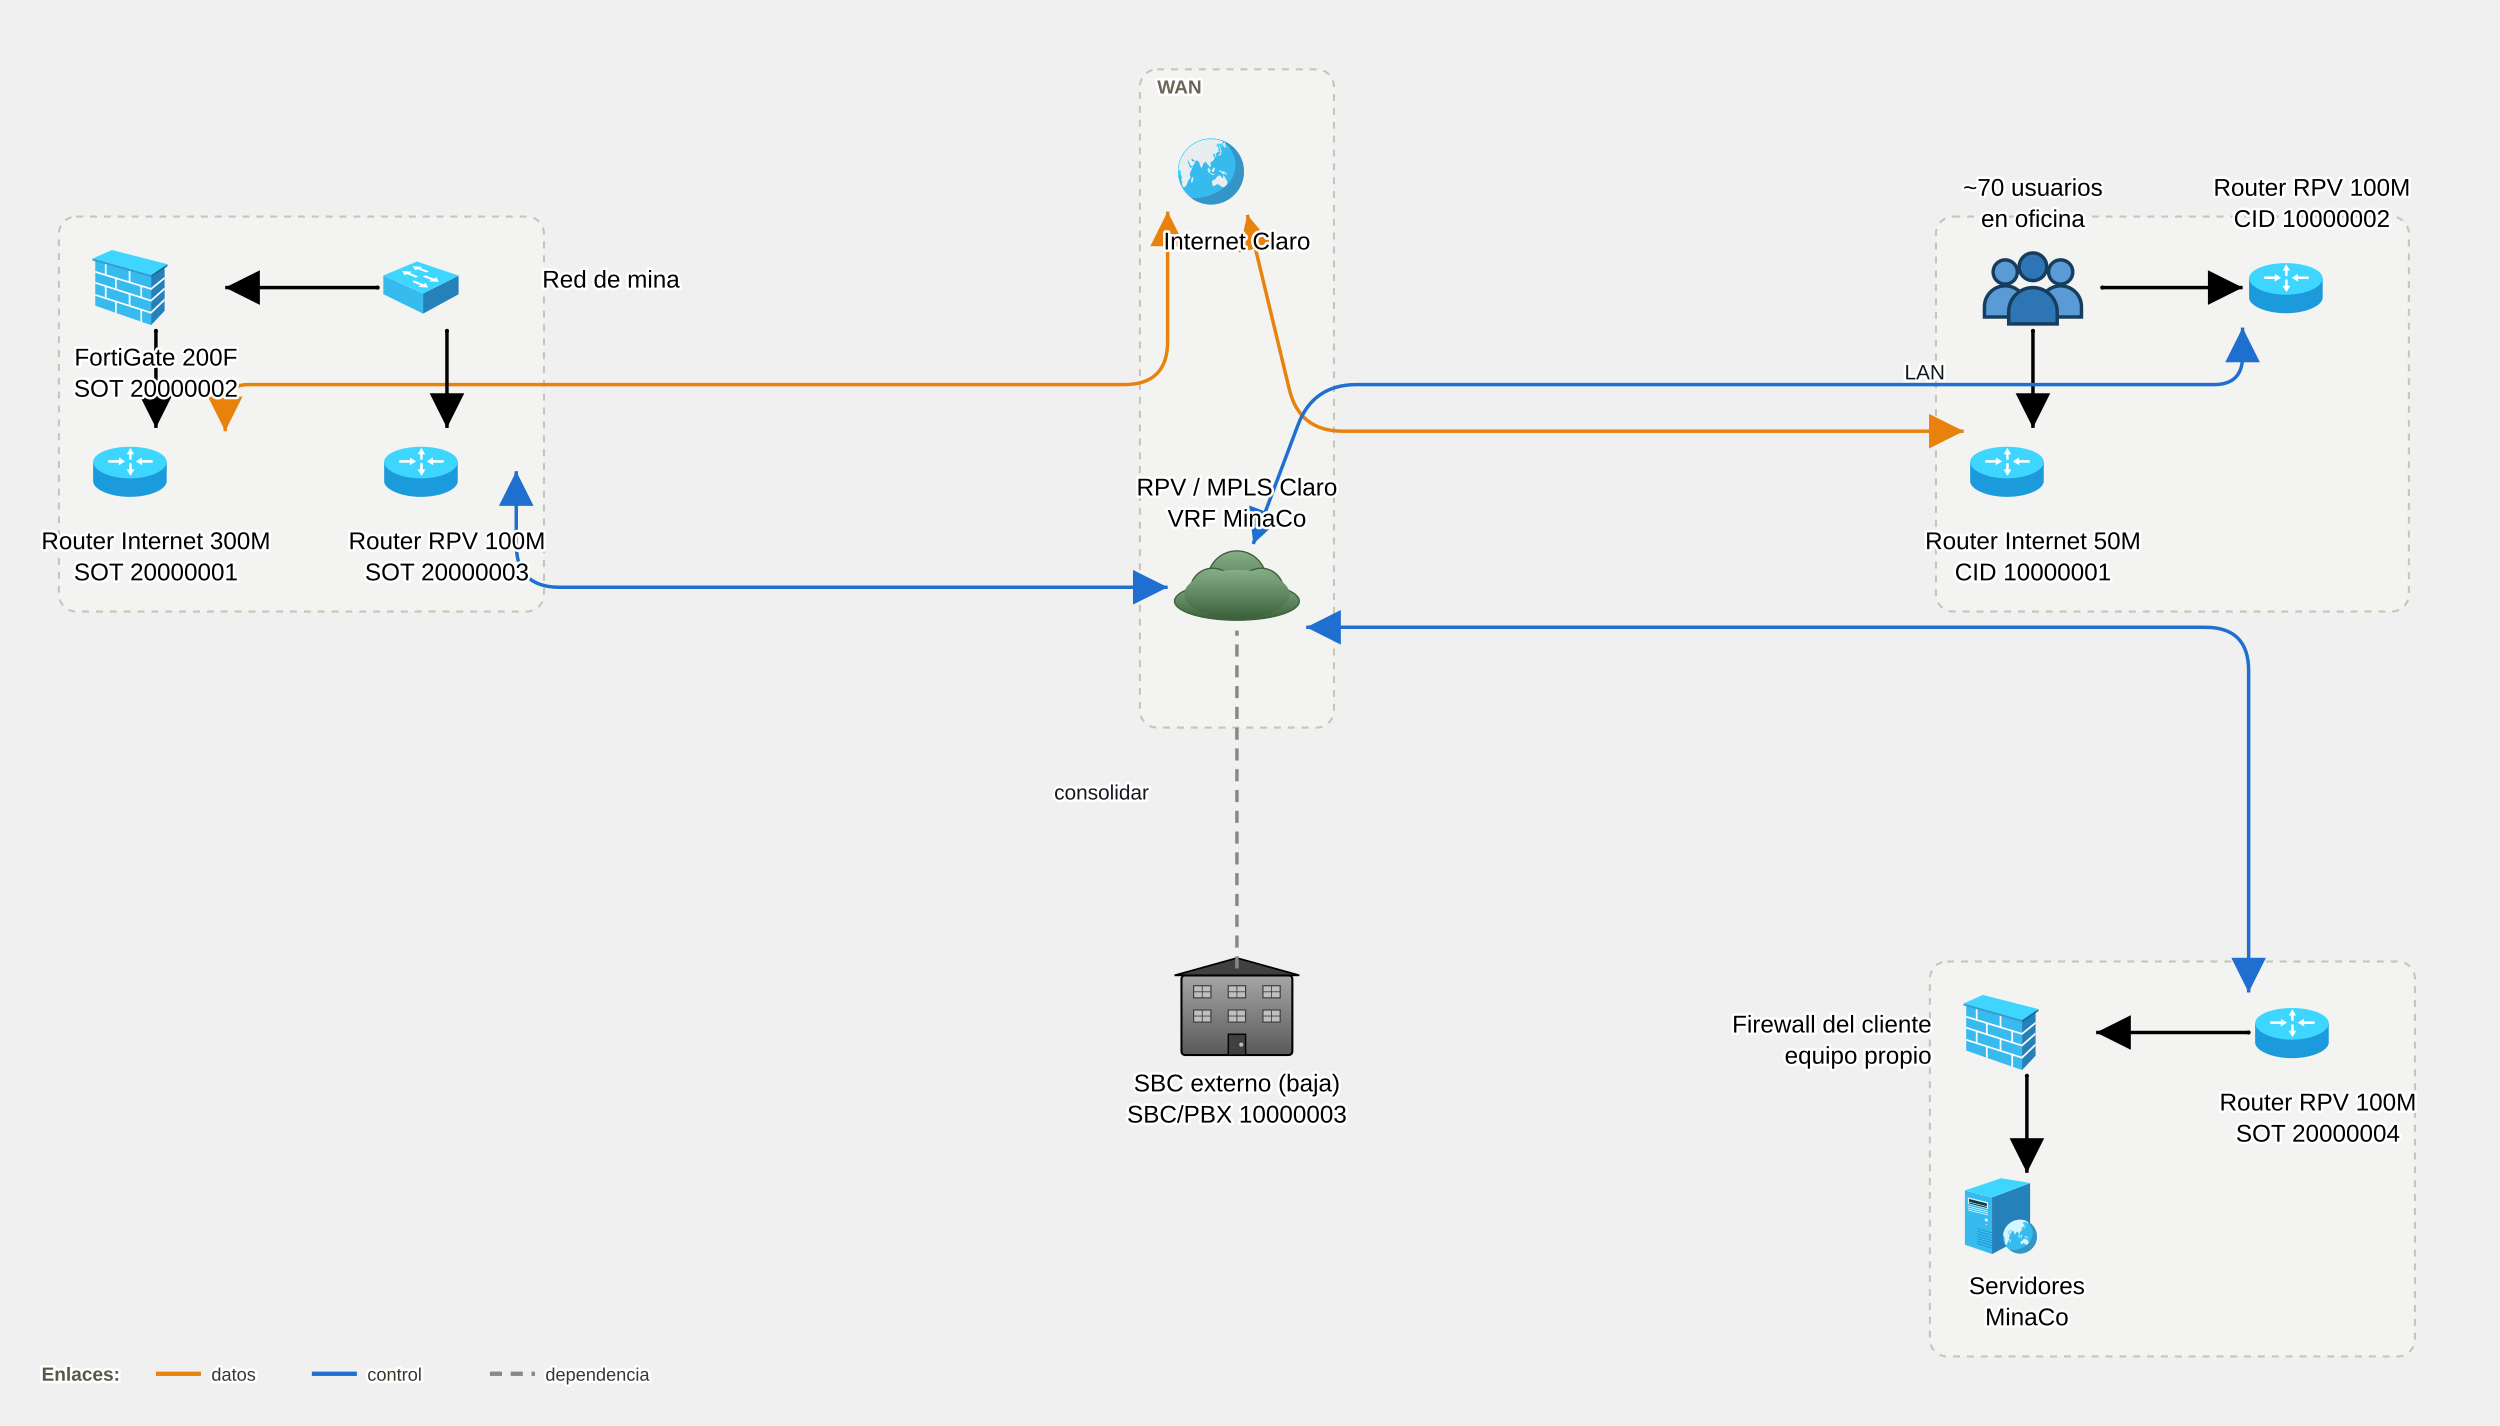
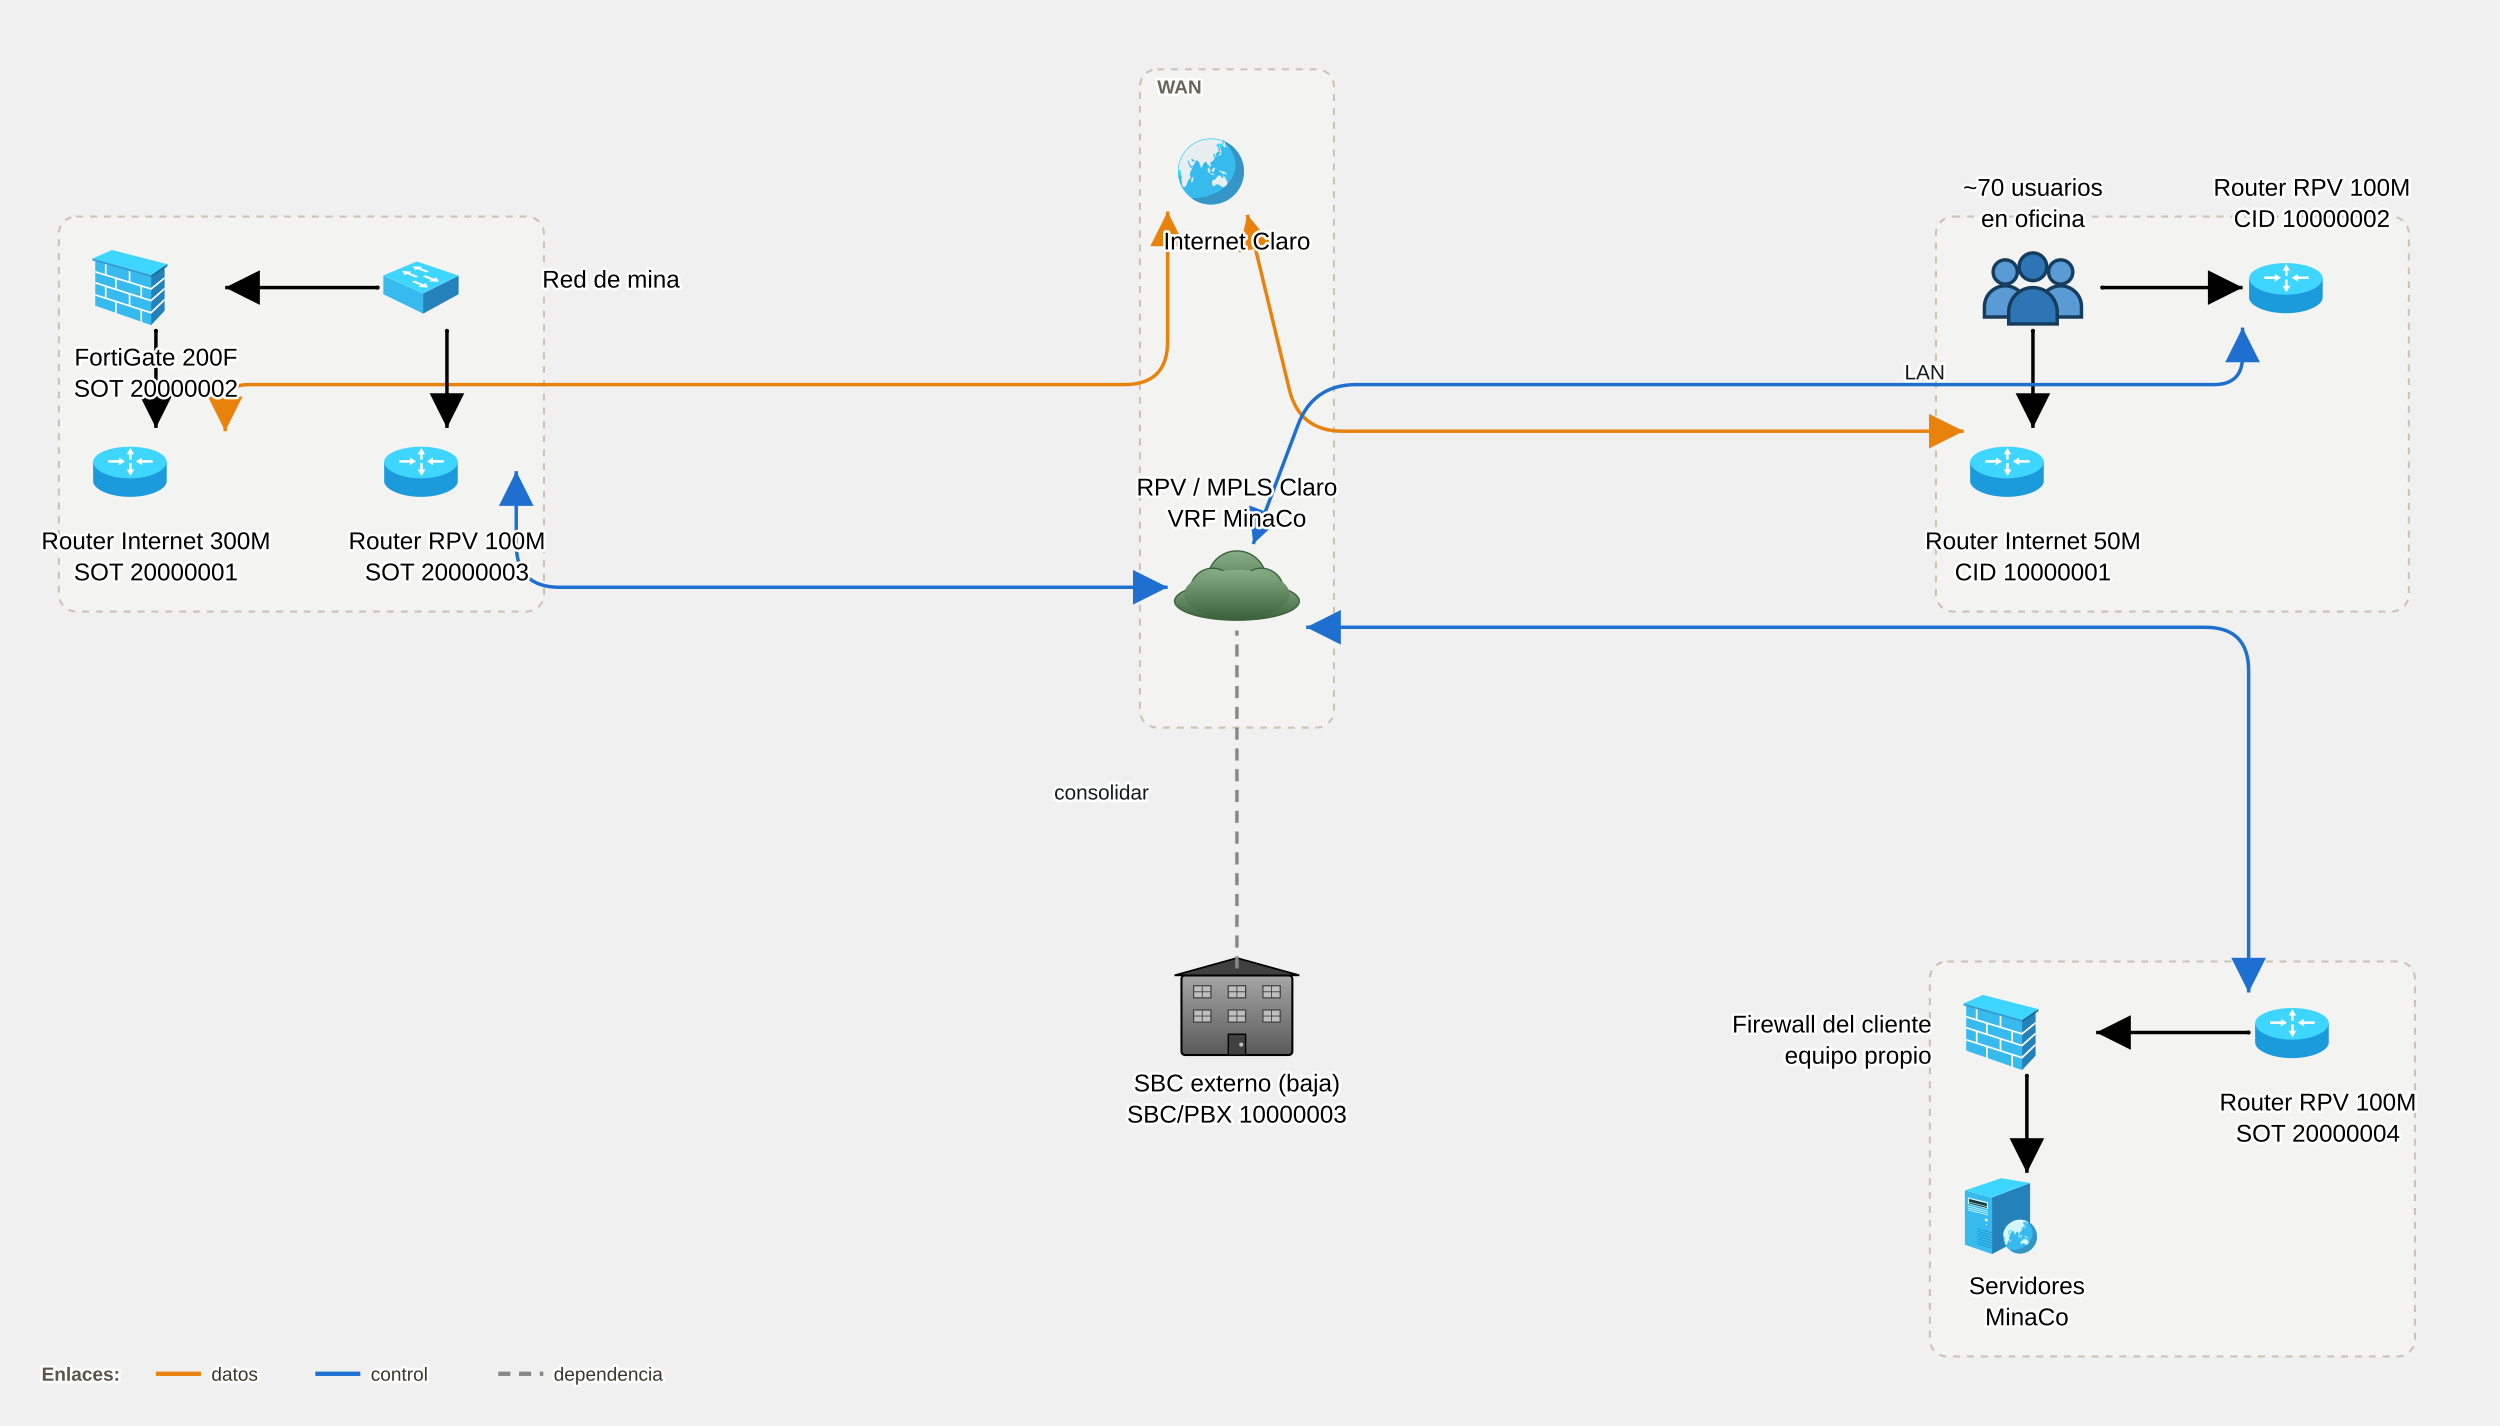
<svg xmlns="http://www.w3.org/2000/svg" baseProfile="full" height="823" version="1.1" viewBox="0,201,1443.1,823" width="1443.1">
  <defs>
    <filter height="140%" id="text-glow" width="140%" x="-20%" y="-20%">
      <feMerge>
        <feMergeNode in="SourceGraphic" />
      </feMerge>
    </filter>
    <marker id="arrow-end" markerHeight="10" markerWidth="10" orient="auto" refX="10" refY="5">
      <path d="M 0 0 L 10 5 L 0 10 z" fill="black" />
    </marker>
    <marker id="arrow-start" markerHeight="10" markerWidth="10" orient="auto" refX="0" refY="5">
      <path d="M 10 0 L 0 5 L 10 10 z" fill="black" />
    </marker>
    <marker id="circle-start" markerHeight="2.4" markerUnits="userSpaceOnUse" markerWidth="2.4" orient="auto" refX="1.2" refY="1.2">
      <circle cx="1.2" cy="1.2" fill="black" r="1.2" />
    </marker>
    <marker id="circle-end" markerHeight="2.4" markerUnits="userSpaceOnUse" markerWidth="2.4" orient="auto" refX="1.2" refY="1.2">
      <circle cx="1.2" cy="1.2" fill="black" r="1.2" />
    </marker>
    <marker id="arrow-end-c2" markerHeight="10" markerWidth="10" orient="auto" refX="10" refY="5">
      <path d="M 0 0 L 10 5 L 0 10 z" fill="#e8820c" />
    </marker>
    <marker id="arrow-start-c2" markerHeight="10" markerWidth="10" orient="auto" refX="0" refY="5">
      <path d="M 10 0 L 0 5 L 10 10 z" fill="#e8820c" />
    </marker>
    <marker id="circle-start-c2" markerHeight="2.4" markerUnits="userSpaceOnUse" markerWidth="2.4" orient="auto" refX="1.2" refY="1.2">
      <circle cx="1.2" cy="1.2" fill="#e8820c" r="1.2" />
    </marker>
    <marker id="circle-end-c2" markerHeight="2.4" markerUnits="userSpaceOnUse" markerWidth="2.4" orient="auto" refX="1.2" refY="1.2">
      <circle cx="1.2" cy="1.2" fill="#e8820c" r="1.2" />
    </marker>
    <marker id="arrow-end-c3" markerHeight="10" markerWidth="10" orient="auto" refX="10" refY="5">
      <path d="M 0 0 L 10 5 L 0 10 z" fill="#1f6fd0" />
    </marker>
    <marker id="arrow-start-c3" markerHeight="10" markerWidth="10" orient="auto" refX="0" refY="5">
      <path d="M 10 0 L 0 5 L 10 10 z" fill="#1f6fd0" />
    </marker>
    <marker id="circle-start-c3" markerHeight="2.4" markerUnits="userSpaceOnUse" markerWidth="2.4" orient="auto" refX="1.2" refY="1.2">
      <circle cx="1.2" cy="1.2" fill="#1f6fd0" r="1.2" />
    </marker>
    <marker id="circle-end-c3" markerHeight="2.4" markerUnits="userSpaceOnUse" markerWidth="2.4" orient="auto" refX="1.2" refY="1.2">
      <circle cx="1.2" cy="1.2" fill="#1f6fd0" r="1.2" />
    </marker>
    <marker id="arrow-end-c4" markerHeight="10" markerWidth="10" orient="auto" refX="10" refY="5">
      <path d="M 0 0 L 10 5 L 0 10 z" fill="#1f6fd0" />
    </marker>
    <marker id="arrow-start-c4" markerHeight="10" markerWidth="10" orient="auto" refX="0" refY="5">
      <path d="M 10 0 L 0 5 L 10 10 z" fill="#1f6fd0" />
    </marker>
    <marker id="circle-start-c4" markerHeight="2.4" markerUnits="userSpaceOnUse" markerWidth="2.4" orient="auto" refX="1.2" refY="1.2">
      <circle cx="1.2" cy="1.2" fill="#1f6fd0" r="1.2" />
    </marker>
    <marker id="circle-end-c4" markerHeight="2.4" markerUnits="userSpaceOnUse" markerWidth="2.4" orient="auto" refX="1.2" refY="1.2">
      <circle cx="1.2" cy="1.2" fill="#1f6fd0" r="1.2" />
    </marker>
    <marker id="arrow-end-c5" markerHeight="10" markerWidth="10" orient="auto" refX="10" refY="5">
      <path d="M 0 0 L 10 5 L 0 10 z" fill="#e8820c" />
    </marker>
    <marker id="arrow-start-c5" markerHeight="10" markerWidth="10" orient="auto" refX="0" refY="5">
      <path d="M 10 0 L 0 5 L 10 10 z" fill="#e8820c" />
    </marker>
    <marker id="circle-start-c5" markerHeight="2.4" markerUnits="userSpaceOnUse" markerWidth="2.4" orient="auto" refX="1.2" refY="1.2">
      <circle cx="1.2" cy="1.2" fill="#e8820c" r="1.2" />
    </marker>
    <marker id="circle-end-c5" markerHeight="2.4" markerUnits="userSpaceOnUse" markerWidth="2.4" orient="auto" refX="1.2" refY="1.2">
      <circle cx="1.2" cy="1.2" fill="#e8820c" r="1.2" />
    </marker>
    <marker id="arrow-end-c9" markerHeight="10" markerWidth="10" orient="auto" refX="10" refY="5">
      <path d="M 0 0 L 10 5 L 0 10 z" fill="#1f6fd0" />
    </marker>
    <marker id="arrow-start-c9" markerHeight="10" markerWidth="10" orient="auto" refX="0" refY="5">
      <path d="M 10 0 L 0 5 L 10 10 z" fill="#1f6fd0" />
    </marker>
    <marker id="circle-start-c9" markerHeight="2.4" markerUnits="userSpaceOnUse" markerWidth="2.4" orient="auto" refX="1.2" refY="1.2">
      <circle cx="1.2" cy="1.2" fill="#1f6fd0" r="1.2" />
    </marker>
    <marker id="circle-end-c9" markerHeight="2.4" markerUnits="userSpaceOnUse" markerWidth="2.4" orient="auto" refX="1.2" refY="1.2">
      <circle cx="1.2" cy="1.2" fill="#1f6fd0" r="1.2" />
    </marker>
    <marker id="arrow-end-c12" markerHeight="10" markerWidth="10" orient="auto" refX="10" refY="5">
      <path d="M 0 0 L 10 5 L 0 10 z" fill="#888888" />
    </marker>
    <marker id="arrow-start-c12" markerHeight="10" markerWidth="10" orient="auto" refX="0" refY="5">
      <path d="M 10 0 L 0 5 L 10 10 z" fill="#888888" />
    </marker>
    <marker id="circle-start-c12" markerHeight="2.4" markerUnits="userSpaceOnUse" markerWidth="2.4" orient="auto" refX="1.2" refY="1.2">
      <circle cx="1.2" cy="1.2" fill="#888888" r="1.2" />
    </marker>
    <marker id="circle-end-c12" markerHeight="2.4" markerUnits="userSpaceOnUse" markerWidth="2.4" orient="auto" refX="1.2" refY="1.2">
      <circle cx="1.2" cy="1.2" fill="#888888" r="1.2" />
    </marker>
    <linearGradient id="gradient-rpv_mpls" x1="0%" x2="0%" y1="0%" y2="100%">
      <stop offset="0%" stop-color="#87ad87" />
      <stop offset="100%" stop-color="#3a613a" />
    </linearGradient>
    <linearGradient id="gradient-spm" x1="0%" x2="0%" y1="0%" y2="100%">
      <stop offset="0%" stop-color="#a6a6a6" />
      <stop offset="100%" stop-color="#595959" />
    </linearGradient>
  </defs>
  <rect fill="#f7f6f2" fill-opacity="0.5" height="228.0" rx="10" ry="10" stroke="#c9c4b6" stroke-dasharray="4,4" stroke-width="1.2" width="280.0" x="34.0" y="326.0" />
  <rect fill="#f7f6f2" fill-opacity="0.5" height="228.0" rx="10" ry="10" stroke="#c9c4b6" stroke-dasharray="4,4" stroke-width="1.2" width="273.0" x="1117.5" y="326.0" />
  <rect fill="#f7f6f2" fill-opacity="0.5" height="228.0" rx="10" ry="10" stroke="#c9c4b6" stroke-dasharray="4,4" stroke-width="1.2" width="280.0" x="1114.0" y="756.0" />
  <rect fill="#f7f6f2" fill-opacity="0.5" height="380.0" rx="10" ry="10" stroke="#c9c4b6" stroke-dasharray="4,4" stroke-width="1.2" width="112.0" x="658.0" y="241.0" />
  <text fill="#ffffff" font-family="Arial, sans-serif" font-size="11px" font-weight="700" x="668.0" y="255.0" class="ag-text-halo" stroke="#ffffff" stroke-width="3" stroke-linejoin="round" stroke-linecap="round">WAN</text>
  <text fill="#6b6558" font-family="Arial, sans-serif" font-size="11px" font-weight="700" x="668.0" y="255.0">WAN</text>
  <g id="usuarios" transform="translate(1133.5,342.0) scale(1.0)">
    <circle cx="24" cy="16" r="7" fill="#5B9BD5" stroke="#173d5e" stroke-width="2" />
    <path d="M12 42 v-6 a12 12 0 0 1 24 0 v6 Z" fill="#5B9BD5" stroke="#173d5e" stroke-width="2" />
    <circle cx="56" cy="16" r="7" fill="#5B9BD5" stroke="#173d5e" stroke-width="2" />
    <path d="M44 42 v-6 a12 12 0 0 1 24 0 v6 Z" fill="#5B9BD5" stroke="#173d5e" stroke-width="2" />
    <circle cx="40" cy="13" r="8" fill="#2E75B6" stroke="#173d5e" stroke-width="2" />
    <path d="M26 46 v-7 a14 14 0 0 1 28 0 v7 Z" fill="#2E75B6" stroke="#173d5e" stroke-width="2" />
  </g>
  <g id="rtr_inet" transform="translate(1133.5,448.0) scale(0.04882812)">
    <path d="M77 403.4v228.5c1.5 93.7 195.7 183.5 435 183.5s433.4-89.8 435-183.5V403.4H77z" fill="#1B9BDB" />
    <path d="M947 402.7c0 99.4-194.8 194-435 194s-435-94.6-435-194 194.8-180 435-180 435 80.5 435 180z" fill="#3ED6FF" />
    <path d="M474.1 311.4H503l0.1 63.2h29.5l-0.7-63.2h28.9l-43.7-75.1zM533 417.2h-29.9l0.1 73.9h-30.6l46.2 75.2 45.5-75.2h-30.6zM654.5 380.9l-1.4-30-72.1 45 76.4 45.1-1.4-30h126.2l-2.6-30.1zM381.1 380.9h-125l-2.3 30.1H380l-1.1 30 75.9-45.1-72.5-45z" fill="#FFFFFF" />
  </g>
  <g id="rtr_rpv" transform="translate(1294.5,342.0) scale(0.04882812)">
    <path d="M77 403.4v228.5c1.5 93.7 195.7 183.5 435 183.5s433.4-89.8 435-183.5V403.4H77z" fill="#1B9BDB" />
    <path d="M947 402.7c0 99.4-194.8 194-435 194s-435-94.6-435-194 194.8-180 435-180 435 80.5 435 180z" fill="#3ED6FF" />
    <path d="M474.1 311.4H503l0.1 63.2h29.5l-0.7-63.2h28.9l-43.7-75.1zM533 417.2h-29.9l0.1 73.9h-30.6l46.2 75.2 45.5-75.2h-30.6zM654.5 380.9l-1.4-30-72.1 45 76.4 45.1-1.4-30h126.2l-2.6-30.1zM381.1 380.9h-125l-2.3 30.1H380l-1.1 30 75.9-45.1-72.5-45z" fill="#FFFFFF" />
  </g>
  <g id="internet" transform="translate(674.0,275.0) scale(0.04882812)">
    <path d="M512 512m-390 0a390 390 0 1 0 780 0 390 390 0 1 0-780 0Z" fill="#37BBEF" />
    <path d="M645.3 225.6c53.2 0 104.5 7.6 153.1 21.8C727.2 170.3 625.2 122 512 122c-215.4 0-390 174.6-390 390 0 27 2.7 53.3 8 78.8 74.6-212.7 277.1-365.2 515.3-365.2z" fill="#3ED6FF" />
    <path d="M632.4 141c104.4 71.7 170.2 176.7 170.2 293.6 0 216.2-225.1 391.5-502.8 391.5-6.5 0-13.1-0.1-19.5-0.3C345.1 873.7 425.2 902 512 902c215.4 0 390-174.6 390-390 0-173.4-113.1-320.3-269.6-371z" fill="#3495C6" />
    <path d="M638.5 523.6s-14.4-8.6-23.9-11.5c-9.6-2.9-4.8-17.2-4.8-17.2s5.7 8.6 22 11.5 43.1 6.7 50.7 16.3c7.7 9.6 8.6 15.3 12.4 19.1 3.8 3.8 6.7 13.4 6.7 13.4s-15.8-2.5-19.1-9.6c-3.3-7.1-6.7-18.2-9.6-15.3-2.9 2.9-1 13.4-11.5 13.4s-13.4-9.6-21-11.5-1.9-8.6-1.9-8.6z m-43-199l26.8-4.8 13.4-14.4-3.8-13.4 5.7-21-7.7-11.5s0-22-8.6-25.8-5.7-27.7-5.7-27.7l1-4.8-9.6 8.6 5.7 24.9 8.6 24.9 1 43.1-20.1 12.3-15.3 20.1 8.6-10.5z m20.1-48.8l-5.7-7.7-6.7 1-1.9 12.4 6.7 1 7.6-6.7z m75.5 330s-1-17.2-8.6-17.2-10.5-19.1-10.5-19.1l-15.3-16.3s0 23.9 1 27.7c1 3.8-10.5 9.6-13.4 7.7-2.9-1.9-13.4-18.2-13.4-18.2s4.3-9.1-1.9-8.6c-0.6 0-1 0.1-1.2 0.2-1.5-0.2-4.1-0.6-8.3-1.1l-19.8-2.4-2.2 8.1s-11.5 9.6-18.2 12.4c-6.7 2.9-14.4 30.6-23 30.6s-21 1-21 1-15.3 25.8-10.5 35.4c4.8 9.6 6.7 19.1 5.7 30.6s1 9.6 17.2 6.7c16.3-2.9 29.7-24.9 47.8-21 18.2 3.8 23.9 22 23.9 22l15.3-13.4s-1.9 9.6-4.8 10.5 2.9 1.9 6.7 8.6c3.8 6.7 24.8 16.2 51.7-9.6 26.9-25.7 17.2-47.8 17.2-47.8l-14.4-26.8z m-420-22.9c1.9-18.2-8.6-13.4-7.7-39.2 1-25.8 36.4-86.1 33.5-86.1-2.9 0-19.1 12.4-24.9 11.5-5.7-1-30.6-57.4-30.6-66 0-8.6-6.7-41.1-6.7-41.1s7.7 22 13.4 23 7.7 24.9 12.4 36.4 20.1 30.6 29.7 29.7c9.6-1 39.2-54.5 39.2-54.5l-16.3-9.6-17.1 10.3s-4.8-11.5-10.5-18.2c-5.7-6.7-4.8-23-1-23s8.1 11.1 27.7 23.9c19.6 12.8 37.3 0 41.1 2.9 3.8 2.9 19.1 15.3 20.1 23 1 7.7 20.1 60.3 23 64.1 2.9 3.8 14.4-13.4 19.1-35.4 4.8-22 27.7-32.5 35.4-38.3 7.7-5.7 6.7 6.7 11.5 18.2s17.2 18.2 23 23c5.7 4.8 1 20.1 10.5 20.1 9.6 0 17.2-16.3 17.2-16.3l-6.7-18.2c-6.7-18.2 2.9-20.1 11.5-23.9 8.6-3.8 23.9-18.2 34.4-34.4 10.5-16.3-8.6-31.6-14.4-45.9-5.7-14.4 6.7-13.4 13.4-14.4s13.4 37.3 13.4 37.3l12.4-6.7s-2.9-12.4-8.6-23.9 7.7-11.5 23.9-28.7c16.3-17.2 7-25.4 7.7-46.9S580 216.5 580 216.5s-4.8 7.7 1-19.1c5.7-26.8 45-11.5 54.5-12.4 7.5-0.8 16.9-19.3 20.5-27.2-44.7-18.3-93.7-28.4-145-28.4-204.4 0-371.4 160.2-382.1 362 4.7 2.5 10.8 5.2 17.7 6.5 15.3 2.9 8.6 26.8 9.6 39.2 1 12.4 3.8 25.8 9.6 38.3 5.7 12.4-1.9 20.1-4.8 28.7-2.9 8.6 3.8 22 9.6 22s-10.5 29.7 7.7 60.3 45-2.9 57.4-46.9c12.5-44.2 33.5-38.4 35.4-56.6zM518 499.6l7.7 15.3 16.3 7.7s5.7-23 15.3-34.4c9.6-11.5-5.7-22-12.4-23.9L518 499.6z m159.2-262.2c0.6 1.9 1.5 2.9 1.5 2.9s-0.6-1.1-1.5-2.9zM562.3 547.1c-5-1.5-13.1-3.8-25.2-7.2-30.6-8.6-23-5.7-33.5-12.4s-1-9.6 1-18.2c1.9-8.6-9.6-36.4-9.6-36.4l-11.5-9.6-2.9 17.2-12.4 3.8 15.3 36.4s25.8 22 42.1 29.7c9.7 4.5 25.5 0.6 36.7-3.3zM285.5 649.9s15.3-27.7 18.2-41.1c2.9-13.4-1.9-34.4-1.9-34.4s-20.1 15.3-16.3 17.2c3.8 1.9-5.7 10.5-7.7 25.8-1.9 15.2 7.7 32.5 7.7 32.5zM670.6 164c-8.4 10.3-19.7 25.1-19.7 30.5 0 8.6 13.4 8.6 14.4 15.3 0.7 5.2 8.6 21.1 11.9 27.7-0.8-2.5-1.2-6.5 1.5-11.4 4.8-8.6 5.7-28.7 1-37.3-2.3-4.1 0.6-11.5 4.2-18.3-4.4-2.3-8.8-4.5-13.3-6.5z m-99.5 379.7c2.7-1.1 4.3-1.9 4.3-1.9s-2.2 0.8-4.3 1.9z m-3.4 4.7c-2.8-1.1 0.3-3.2 3.4-4.8-2.3 1-5.3 2.2-8.8 3.4 7.7 2.4 8.3 2.6 5.4 1.4z" fill="#E8EEEF" />
  </g>
  <g id="rpv_mpls">
    <ellipse cx="714.0" cy="548.0" fill="url(#gradient-rpv_mpls)" rx="36.0" ry="11.0" stroke="#3a613a" stroke-width="0.8" />
    <circle cx="714.0" cy="536.0" fill="url(#gradient-rpv_mpls)" r="17.0" stroke="#3a613a" stroke-width="0.8" />
    <circle cx="700.0" cy="542.0" fill="url(#gradient-rpv_mpls)" r="13.0" stroke="#3a613a" stroke-width="0.8" />
    <circle cx="728.0" cy="542.0" fill="url(#gradient-rpv_mpls)" r="13.0" stroke="#3a613a" stroke-width="0.8" />
    <ellipse cx="714.0" cy="544.0" fill="url(#gradient-rpv_mpls)" rx="30.4" ry="14" stroke="none" />
  </g>
  <g id="camp_rtr_inet" transform="translate(50.0,448.0) scale(0.04882812)">
    <path d="M77 403.4v228.5c1.5 93.7 195.7 183.5 435 183.5s433.4-89.8 435-183.5V403.4H77z" fill="#1B9BDB" />
    <path d="M947 402.7c0 99.4-194.8 194-435 194s-435-94.6-435-194 194.8-180 435-180 435 80.5 435 180z" fill="#3ED6FF" />
    <path d="M474.1 311.4H503l0.1 63.2h29.5l-0.7-63.2h28.9l-43.7-75.1zM533 417.2h-29.9l0.1 73.9h-30.6l46.2 75.2 45.5-75.2h-30.6zM654.5 380.9l-1.4-30-72.1 45 76.4 45.1-1.4-30h126.2l-2.6-30.1zM381.1 380.9h-125l-2.3 30.1H380l-1.1 30 75.9-45.1-72.5-45z" fill="#FFFFFF" />
  </g>
  <g id="camp_fg" transform="translate(50.0,342.0) scale(0.04882812)">
    <path d="M762.1 956.3l-660-230v-552l660 192z" fill="#37BBEF" />
    <path d="M762.1 956.3l160-170v-550l-160 130z" fill="#2481BA" />
    <path d="M102.1 174.3l660 192 160-130L297.7 79.7z" fill="#3ED6FF" />
    <path d="M922.1 410.9v-25.7l-160 129.7v2.7l-244.3-74.8V309.1h-20v127.6l-262-80.2V222.2h-20v128.1l-113.7-34.8v20.9L335.8 408v112l-233.7-74.9v21l113.7 36.4v121.9L102.1 588v21l233.7 74.9v123.9l20 7V690.3l280 89.7v132.3l20 7V786.4l106.3 34.1v2.3l160-153.8v-28.6l-160 153.8v5.3l-244.3-78.3V599.3l244.3 78.3v1.4l160-141.8v-27.1l-160 141.8v4.8l-106.3-34.1V505.9l106.3 32.5v2.1l160-129.6zM497.8 714.8l-262-84V509l262 84v121.8z m138-98.6l-280-89.7V414.1l280 85.7v116.4z" fill="#FFFFFF" />
    <path d="M70.1 169.3l695.6 195.6 189.6-129.2-657.6-168z" fill="#3ED6FF" />
    <path d="M68.7 190.7v-21.4l697 195.6v24.8z" fill="#369BCE" />
    <path d="M955.3 235.7v23.8L765.7 389.7v-24.8z" fill="#1A6D96" />
  </g>
  <g id="camp_rtr_rpv" transform="translate(218.0,448.0) scale(0.04882812)">
    <path d="M77 403.4v228.5c1.5 93.7 195.7 183.5 435 183.5s433.4-89.8 435-183.5V403.4H77z" fill="#1B9BDB" />
    <path d="M947 402.7c0 99.4-194.8 194-435 194s-435-94.6-435-194 194.8-180 435-180 435 80.5 435 180z" fill="#3ED6FF" />
    <path d="M474.1 311.4H503l0.1 63.2h29.5l-0.7-63.2h28.9l-43.7-75.1zM533 417.2h-29.9l0.1 73.9h-30.6l46.2 75.2 45.5-75.2h-30.6zM654.5 380.9l-1.4-30-72.1 45 76.4 45.1-1.4-30h126.2l-2.6-30.1zM381.1 380.9h-125l-2.3 30.1H380l-1.1 30 75.9-45.1-72.5-45z" fill="#FFFFFF" />
  </g>
  <g id="camp_red" transform="translate(218.0,342.0) scale(0.04882812)">
    <path d="M537 820.3l-470-230v-222l470 212z" fill="#37BBEF" />
    <path d="M537 820.3l420-230v-220l-420 210z" fill="#2481BA" />
    <path d="M67 368.3l470 212 420-210-494.4-166.6z" fill="#3ED6FF" />
    <path d="M532 266.7l-117.1-7.1 28.7 48 29.5-13.6 102.7 39.2 29.6-14.4-102.9-38.4zM406.8 324.6L290.2 315l28.3 50.4 29.4-13.6L450 394.5l29.6-14.4-102.2-41.9zM605.8 438.1l117.4 5.8-28-52.2-29.8 15.5-102.5-40.5-29.6 14.7 102.3 41.2zM538.8 472.9L437 429l-29.7 14.7 101.8 44.6-29.8 15.5 116.9 8.2-27.6-54.6z" fill="#FFFFFF" />
  </g>
  <g id="cir_rtr" transform="translate(1298.0,772.0) scale(0.04882812)">
    <path d="M77 403.4v228.5c1.5 93.7 195.7 183.5 435 183.5s433.4-89.8 435-183.5V403.4H77z" fill="#1B9BDB" />
    <path d="M947 402.7c0 99.4-194.8 194-435 194s-435-94.6-435-194 194.8-180 435-180 435 80.5 435 180z" fill="#3ED6FF" />
    <path d="M474.1 311.4H503l0.1 63.2h29.5l-0.7-63.2h28.9l-43.7-75.1zM533 417.2h-29.9l0.1 73.9h-30.6l46.2 75.2 45.5-75.2h-30.6zM654.5 380.9l-1.4-30-72.1 45 76.4 45.1-1.4-30h126.2l-2.6-30.1zM381.1 380.9h-125l-2.3 30.1H380l-1.1 30 75.9-45.1-72.5-45z" fill="#FFFFFF" />
  </g>
  <g id="cir_fw" transform="translate(1130.0,772.0) scale(0.04882812)">
    <path d="M762.1 956.3l-660-230v-552l660 192z" fill="#37BBEF" />
    <path d="M762.1 956.3l160-170v-550l-160 130z" fill="#2481BA" />
    <path d="M102.1 174.3l660 192 160-130L297.7 79.7z" fill="#3ED6FF" />
    <path d="M922.1 410.9v-25.7l-160 129.7v2.7l-244.3-74.8V309.1h-20v127.6l-262-80.2V222.2h-20v128.1l-113.7-34.8v20.9L335.8 408v112l-233.7-74.9v21l113.7 36.4v121.9L102.1 588v21l233.7 74.9v123.9l20 7V690.3l280 89.7v132.3l20 7V786.4l106.3 34.1v2.3l160-153.8v-28.6l-160 153.8v5.3l-244.3-78.3V599.3l244.3 78.3v1.4l160-141.8v-27.1l-160 141.8v4.8l-106.3-34.1V505.9l106.3 32.5v2.1l160-129.6zM497.8 714.8l-262-84V509l262 84v121.8z m138-98.6l-280-89.7V414.1l280 85.7v116.4z" fill="#FFFFFF" />
    <path d="M70.1 169.3l695.6 195.6 189.6-129.2-657.6-168z" fill="#3ED6FF" />
    <path d="M68.7 190.7v-21.4l697 195.6v24.8z" fill="#369BCE" />
    <path d="M955.3 235.7v23.8L765.7 389.7v-24.8z" fill="#1A6D96" />
  </g>
  <g id="cir_srv" transform="translate(1130.0,878.0) scale(0.04882812)">
    <path d="M407.3 960.3l-321-110v-642l321 82z" fill="#37BBEF" />
    <path d="M407.3 960.3l450-240v-600l-450 170z" fill="#2481BA" />
    <path d="M86.3 208.3l321 82 450-170-344.4-56.6z" fill="#3ED6FF" />
    <path d="M360.1 348.9v80l-239-60v-80l239 60z m-239 48.3l239 60v-10l-239-60v10z m0 23l239 60v-10l-239-60v10z m0 23l239 60v-10l-239-60v10z" fill="#D4F7FF" />
    <path d="M135.5 308.4v34l210.2 53v-34zM135.5 363.4l210.2 53v-13.3l-210.2-53z" fill="#113B42" />
    <path d="M407.3 894.1v-5.2l-174.4-55.3-1.3 4.8zM231.6 809.3L407.3 864v-5.3l-174.4-54.3zM231.6 780.1l175.7 53.7v-5.2l-174.4-53.4zM407.3 707.9l-174.4-49.3-1.3 4.8 175.7 49.7zM231.6 692.6l175.7 50.7v-5.2l-174.4-50.4zM231.6 750.9l175.7 52.7v-5.2l-174.4-52.3zM231.6 721.8l175.7 51.7v-5.3l-174.4-51.3z" fill="#0071BC" />
    <path d="M339.3 540.8c-9.4-3.4-17 1.6-17 11.2s7.6 20.1 17 23.2 17-1.9 17-11.2-7.6-19.8-17-23.2zM339.3 603.6c-3.9-1.2-7 1-7 4.9s3.1 8.1 7 9.3 7-1 7-4.9c0-3.9-3.2-8-7-9.3z" fill="#FFFFFF" />
    <path d="M737.7 753.9m-200 0a200 200 0 1 0 400 0 200 200 0 1 0-400 0Z" fill="#37BBEF" />
    <path d="M799.5 563.7c53.5 36.8 87.3 90.6 87.3 150.6 0 110.9-115.4 200.8-257.8 200.8-3.4 0-6.7-0.1-10-0.2 33.2 24.6 74.3 39.1 118.8 39.1 110.5 0 200-89.5 200-200-0.1-89-58.1-164.3-138.3-190.3z" fill="#3495C6" />
    <path d="M804.3 760s-7.5-4.5-12.5-6-2.5-9-2.5-9 3 4.5 11.5 6 22.5 3.5 26.5 8.5 4.5 8 6.5 10 3.5 7 3.5 7-8.3-1.3-10-5c-1.7-3.7-3.5-9.5-5-8s-0.5 7-6 7-7-5-11-6-1-4.5-1-4.5z m-22.5-104l14-2.5 7-7.5-2-7 3-11-4-6s0-11.5-4.5-13.5-3-14.5-3-14.5l0.5-2.5-5 4.5 3 13 4.5 13 0.5 22.5-10.5 6.5-8 10.5 4.5-5.5z m10.5-25.5l-3-4-3.5 0.5-1 6.5 3.5 0.5 4-3.5zM831.8 803s-0.5-9-4.5-9-5.5-10-5.5-10l-8-8.5s0 12.5 0.5 14.5-5.5 5-7 4-7-9.5-7-9.5 2.2-4.8-1-4.5c-0.3 0-0.5 0.1-0.7 0.1-0.8-0.1-2.1-0.3-4.3-0.6l-10.4-1.3-1.1 4.3s-6 5-9.5 6.5-7.5 16-12 16-11 0.5-11 0.5-8 13.5-5.5 18.5 3.5 10 3 16 0.5 5 9 3.5 15.5-13 25-11 12.5 11.5 12.5 11.5l8-7s-1 5-2.5 5.5 1.5 1 3.5 4.5 12.9 8.4 27-5 9-25 9-25l-7.5-14z m-219.5-12c1-9.5-4.5-7-4-20.5s19-45 17.5-45-10 6.5-13 6-16-30-16-34.5-3.5-21.5-3.5-21.5 4 11.5 7 12 4 13 6.5 19 10.5 16 15.5 15.5 20.5-28.5 20.5-28.5l-8.5-5-9 5.5s-2.5-6-5.5-9.5-2.5-12-0.5-12 4.3 5.8 14.5 12.5 19.5 0 21.5 1.5 10 8 10.5 12 10.5 31.5 12 33.5 7.5-7 10-18.5 14.5-17 18.5-20 3.5 3.5 6 9.5 9 9.5 12 12 0.5 10.5 5.5 10.5 9-8.5 9-8.5l-3.5-9.5c-3.5-9.5 1.5-10.5 6-12.5s12.5-9.5 18-18-4.5-16.5-7.5-24 3.5-7 7-7.5 7 19.5 7 19.5l6.5-3.5s-1.5-6.5-4.5-12.5 4-6 12.5-15 3.6-13.3 4-24.5-10.5-10-10.5-10-2.5 4 0.5-10 23.5-6 28.5-6.5c3.9-0.4 8.8-10.1 10.7-14.2-23.4-9.6-48.9-14.9-75.8-14.9-106.8 0-194.1 83.7-199.7 189.2 2.4 1.3 5.6 2.7 9.3 3.4 8 1.5 4.5 14 5 20.5s2 13.5 5 20-1 10.5-2.5 15 2 11.5 5 11.5-5.5 15.5 4 31.5 23.5-1.5 30-24.5 17.5-20 18.5-29.5z m129-43.5l4 8 8.5 4s3-12 8-18-3-11.5-6.5-12.5l-14 18.5z m83.2-137c0.3 1 0.8 1.5 0.8 1.5s-0.3-0.6-0.8-1.5z m-60.1 161.8c-2.6-0.8-6.8-2-13.2-3.8-16-4.5-12-3-17.5-6.5s-0.5-5 0.5-9.5-5-19-5-19l-6-5-1.5 9-6.5 2 8 19s13.5 11.5 22 15.5c5.1 2.4 13.4 0.3 19.2-1.7zM619.8 826s8-14.5 9.5-21.5-1-18-1-18-10.5 8-8.5 9-3 5.5-4 13.5 4 17 4 17z m201.3-253.9c-4.4 5.4-10.3 13.1-10.3 15.9 0 4.5 7 4.5 7.5 8 0.4 2.7 4.5 11 6.2 14.5-0.4-1.3-0.6-3.4 0.8-6 2.5-4.5 3-15 0.5-19.5-1.2-2.1 0.3-6 2.2-9.6l-6.9-3.3zM769 770.5c1.4-0.6 2.2-1 2.2-1s-1 0.4-2.2 1z m-1.7 2.5c-1.5-0.6 0.2-1.7 1.8-2.5-1.2 0.5-2.8 1.1-4.6 1.8 4 1.2 4.3 1.3 2.8 0.7z" fill="#D4F7FF" />
  </g>
  <g id="spm">
    <rect fill="url(#gradient-spm)" height="46" rx="2" ry="2" stroke="black" stroke-width="1.2" width="64" x="682.0" y="764.0" />
    <polygon fill="#404040" points="678.0,764.0 714.0,754.0 750.0,764.0" stroke="black" stroke-width="1.0" />
    <rect fill="#bfbfbf" height="7" stroke="#404040" stroke-width="0.7" width="10" x="689.0" y="770.0" />
    <line stroke="#404040" stroke-width="0.5" x1="694.0" x2="694.0" y1="770.0" y2="777.0" />
    <line stroke="#404040" stroke-width="0.5" x1="689.0" x2="699.0" y1="773.5" y2="773.5" />
    <rect fill="#bfbfbf" height="7" stroke="#404040" stroke-width="0.7" width="10" x="709.0" y="770.0" />
    <line stroke="#404040" stroke-width="0.5" x1="714.0" x2="714.0" y1="770.0" y2="777.0" />
    <line stroke="#404040" stroke-width="0.5" x1="709.0" x2="719.0" y1="773.5" y2="773.5" />
    <rect fill="#bfbfbf" height="7" stroke="#404040" stroke-width="0.7" width="10" x="729.0" y="770.0" />
    <line stroke="#404040" stroke-width="0.5" x1="734.0" x2="734.0" y1="770.0" y2="777.0" />
    <line stroke="#404040" stroke-width="0.5" x1="729.0" x2="739.0" y1="773.5" y2="773.5" />
    <rect fill="#bfbfbf" height="7" stroke="#404040" stroke-width="0.7" width="10" x="689.0" y="784.0" />
    <line stroke="#404040" stroke-width="0.5" x1="694.0" x2="694.0" y1="784.0" y2="791.0" />
    <line stroke="#404040" stroke-width="0.5" x1="689.0" x2="699.0" y1="787.5" y2="787.5" />
    <rect fill="#bfbfbf" height="7" stroke="#404040" stroke-width="0.7" width="10" x="709.0" y="784.0" />
    <line stroke="#404040" stroke-width="0.5" x1="714.0" x2="714.0" y1="784.0" y2="791.0" />
    <line stroke="#404040" stroke-width="0.5" x1="709.0" x2="719.0" y1="787.5" y2="787.5" />
    <rect fill="#bfbfbf" height="7" stroke="#404040" stroke-width="0.7" width="10" x="729.0" y="784.0" />
    <line stroke="#404040" stroke-width="0.5" x1="734.0" x2="734.0" y1="784.0" y2="791.0" />
    <line stroke="#404040" stroke-width="0.5" x1="729.0" x2="739.0" y1="787.5" y2="787.5" />
    <rect fill="#404040" height="12" stroke="black" stroke-width="0.8" width="10" x="709.0" y="798.0" />
    <circle cx="716.5" cy="804.0" fill="#bfbfbf" r="1.2" />
  </g>
  <line marker-end="url(#arrow-end)" marker-start="url(#circle-start)" stroke="black" stroke-width="2" x1="1173.5" x2="1173.5" y1="392.0" y2="448.0" />
  <line marker-end="url(#arrow-end)" marker-start="url(#circle-start)" stroke="black" stroke-width="2" x1="1213.5" x2="1294.5" y1="367.0" y2="367.0" />
  <path d="M 1133.5,449.9 L 775.0,449.9 Q 750.0,449.9 744.2,425.6 L 720.0,325.0" fill="none" marker-end="url(#arrow-end-c2)" marker-start="url(#arrow-start-c2)" stroke="#e8820c" stroke-width="2" />
  <path d="M 1294.5,390.1 L 1294.5,406.6 Q 1294.5,423.0 1278.0,423.0 L 783.0,423.0 Q 758.0,423.0 749.2,446.4 L 723.4,515.0" fill="none" marker-end="url(#arrow-end-c3)" marker-start="url(#arrow-start-c3)" stroke="#1f6fd0" stroke-width="2" />
  <path d="M 674.0,540.0 L 323.0,540.0 Q 298.0,540.0 298.0,515.0 L 298.0,473.0" fill="none" marker-end="url(#arrow-end-c4)" marker-start="url(#arrow-start-c4)" stroke="#1f6fd0" stroke-width="2" />
  <path d="M 674.0,323.1 L 674.0,398.0 Q 674.0,423.0 649.0,423.0 L 143.4,423.0 Q 130.0,423.0 130.0,436.4 L 130.0,449.9" fill="none" marker-end="url(#arrow-end-c5)" marker-start="url(#arrow-start-c5)" stroke="#e8820c" stroke-width="2" />
  <line marker-end="url(#arrow-end)" marker-start="url(#circle-start)" stroke="black" stroke-width="2" x1="218.0" x2="130.0" y1="367.0" y2="367.0" />
  <line marker-end="url(#arrow-end)" marker-start="url(#circle-start)" stroke="black" stroke-width="2" x1="90.0" x2="90.0" y1="392.0" y2="448.0" />
  <line marker-end="url(#arrow-end)" marker-start="url(#circle-start)" stroke="black" stroke-width="2" x1="258.0" x2="258.0" y1="392.0" y2="448.0" />
  <path d="M 754.0,563.1 L 1273.0,563.1 Q 1298.0,563.1 1298.0,588.1 L 1298.0,773.9" fill="none" marker-end="url(#arrow-end-c9)" marker-start="url(#arrow-start-c9)" stroke="#1f6fd0" stroke-width="2" />
  <line marker-end="url(#arrow-end)" marker-start="url(#circle-start)" stroke="black" stroke-width="2" x1="1298.0" x2="1210.0" y1="797.0" y2="797.0" />
  <line marker-end="url(#arrow-end)" marker-start="url(#circle-start)" stroke="black" stroke-width="2" x1="1170.0" x2="1170.0" y1="822.0" y2="878.0" />
  <polyline fill="none" points="714.0,760.0 714.0,565.0" stroke="#888888" stroke-dasharray="7,5" stroke-width="2" />
  <text fill="#ffffff" font-family="Arial, sans-serif" font-size="14px" text-anchor="middle" x="1173.5" y="314.0" class="ag-text-halo" stroke="#ffffff" stroke-width="3" stroke-linejoin="round" stroke-linecap="round">~70 usuarios</text>
  <text fill="black" font-family="Arial, sans-serif" font-size="14px" text-anchor="middle" x="1173.5" y="314.0">~70 usuarios</text>
  <text fill="#ffffff" font-family="Arial, sans-serif" font-size="14px" text-anchor="middle" x="1173.5" y="332.0" class="ag-text-halo" stroke="#ffffff" stroke-width="3" stroke-linejoin="round" stroke-linecap="round">en oficina</text>
  <text fill="black" font-family="Arial, sans-serif" font-size="14px" text-anchor="middle" x="1173.5" y="332.0">en oficina</text>
  <text fill="#ffffff" font-family="Arial, sans-serif" font-size="14px" text-anchor="middle" x="1173.5" y="518.0" class="ag-text-halo" stroke="#ffffff" stroke-width="3" stroke-linejoin="round" stroke-linecap="round">Router Internet 50M</text>
  <text fill="black" font-family="Arial, sans-serif" font-size="14px" text-anchor="middle" x="1173.5" y="518.0">Router Internet 50M</text>
  <text fill="#ffffff" font-family="Arial, sans-serif" font-size="14px" text-anchor="middle" x="1173.5" y="536.0" class="ag-text-halo" stroke="#ffffff" stroke-width="3" stroke-linejoin="round" stroke-linecap="round">CID 10000001</text>
  <text fill="black" font-family="Arial, sans-serif" font-size="14px" text-anchor="middle" x="1173.5" y="536.0">CID 10000001</text>
  <text fill="#ffffff" font-family="Arial, sans-serif" font-size="14px" text-anchor="middle" x="1334.5" y="314.0" class="ag-text-halo" stroke="#ffffff" stroke-width="3" stroke-linejoin="round" stroke-linecap="round">Router RPV 100M</text>
  <text fill="black" font-family="Arial, sans-serif" font-size="14px" text-anchor="middle" x="1334.5" y="314.0">Router RPV 100M</text>
  <text fill="#ffffff" font-family="Arial, sans-serif" font-size="14px" text-anchor="middle" x="1334.5" y="332.0" class="ag-text-halo" stroke="#ffffff" stroke-width="3" stroke-linejoin="round" stroke-linecap="round">CID 10000002</text>
  <text fill="black" font-family="Arial, sans-serif" font-size="14px" text-anchor="middle" x="1334.5" y="332.0">CID 10000002</text>
  <text fill="#ffffff" font-family="Arial, sans-serif" font-size="14px" text-anchor="middle" x="714.0" y="345.0" class="ag-text-halo" stroke="#ffffff" stroke-width="3" stroke-linejoin="round" stroke-linecap="round">Internet Claro</text>
  <text fill="black" font-family="Arial, sans-serif" font-size="14px" text-anchor="middle" x="714.0" y="345.0">Internet Claro</text>
  <text fill="#ffffff" font-family="Arial, sans-serif" font-size="14px" text-anchor="middle" x="714.0" y="487.0" class="ag-text-halo" stroke="#ffffff" stroke-width="3" stroke-linejoin="round" stroke-linecap="round">RPV / MPLS Claro</text>
  <text fill="black" font-family="Arial, sans-serif" font-size="14px" text-anchor="middle" x="714.0" y="487.0">RPV / MPLS Claro</text>
  <text fill="#ffffff" font-family="Arial, sans-serif" font-size="14px" text-anchor="middle" x="714.0" y="505.0" class="ag-text-halo" stroke="#ffffff" stroke-width="3" stroke-linejoin="round" stroke-linecap="round">VRF MinaCo</text>
  <text fill="black" font-family="Arial, sans-serif" font-size="14px" text-anchor="middle" x="714.0" y="505.0">VRF MinaCo</text>
  <text fill="#ffffff" font-family="Arial, sans-serif" font-size="14px" text-anchor="middle" x="90.0" y="518.0" class="ag-text-halo" stroke="#ffffff" stroke-width="3" stroke-linejoin="round" stroke-linecap="round">Router Internet 300M</text>
  <text fill="black" font-family="Arial, sans-serif" font-size="14px" text-anchor="middle" x="90.0" y="518.0">Router Internet 300M</text>
  <text fill="#ffffff" font-family="Arial, sans-serif" font-size="14px" text-anchor="middle" x="90.0" y="536.0" class="ag-text-halo" stroke="#ffffff" stroke-width="3" stroke-linejoin="round" stroke-linecap="round">SOT 20000001</text>
  <text fill="black" font-family="Arial, sans-serif" font-size="14px" text-anchor="middle" x="90.0" y="536.0">SOT 20000001</text>
  <text fill="#ffffff" font-family="Arial, sans-serif" font-size="14px" text-anchor="middle" x="90.0" y="412.0" class="ag-text-halo" stroke="#ffffff" stroke-width="3" stroke-linejoin="round" stroke-linecap="round">FortiGate 200F</text>
  <text fill="black" font-family="Arial, sans-serif" font-size="14px" text-anchor="middle" x="90.0" y="412.0">FortiGate 200F</text>
  <text fill="#ffffff" font-family="Arial, sans-serif" font-size="14px" text-anchor="middle" x="90.0" y="430.0" class="ag-text-halo" stroke="#ffffff" stroke-width="3" stroke-linejoin="round" stroke-linecap="round">SOT 20000002</text>
  <text fill="black" font-family="Arial, sans-serif" font-size="14px" text-anchor="middle" x="90.0" y="430.0">SOT 20000002</text>
  <text fill="#ffffff" font-family="Arial, sans-serif" font-size="14px" text-anchor="middle" x="258.0" y="518.0" class="ag-text-halo" stroke="#ffffff" stroke-width="3" stroke-linejoin="round" stroke-linecap="round">Router RPV 100M</text>
  <text fill="black" font-family="Arial, sans-serif" font-size="14px" text-anchor="middle" x="258.0" y="518.0">Router RPV 100M</text>
  <text fill="#ffffff" font-family="Arial, sans-serif" font-size="14px" text-anchor="middle" x="258.0" y="536.0" class="ag-text-halo" stroke="#ffffff" stroke-width="3" stroke-linejoin="round" stroke-linecap="round">SOT 20000003</text>
  <text fill="black" font-family="Arial, sans-serif" font-size="14px" text-anchor="middle" x="258.0" y="536.0">SOT 20000003</text>
  <text fill="#ffffff" font-family="Arial, sans-serif" font-size="14px" text-anchor="start" x="313.0" y="367.0" class="ag-text-halo" stroke="#ffffff" stroke-width="3" stroke-linejoin="round" stroke-linecap="round">Red de mina</text>
  <text fill="black" font-family="Arial, sans-serif" font-size="14px" text-anchor="start" x="313.0" y="367.0">Red de mina</text>
  <text fill="#ffffff" font-family="Arial, sans-serif" font-size="14px" text-anchor="middle" x="1338.0" y="842.0" class="ag-text-halo" stroke="#ffffff" stroke-width="3" stroke-linejoin="round" stroke-linecap="round">Router RPV 100M</text>
  <text fill="black" font-family="Arial, sans-serif" font-size="14px" text-anchor="middle" x="1338.0" y="842.0">Router RPV 100M</text>
  <text fill="#ffffff" font-family="Arial, sans-serif" font-size="14px" text-anchor="middle" x="1338.0" y="860.0" class="ag-text-halo" stroke="#ffffff" stroke-width="3" stroke-linejoin="round" stroke-linecap="round">SOT 20000004</text>
  <text fill="black" font-family="Arial, sans-serif" font-size="14px" text-anchor="middle" x="1338.0" y="860.0">SOT 20000004</text>
  <text fill="#ffffff" font-family="Arial, sans-serif" font-size="14px" text-anchor="end" x="1115.0" y="797.0" class="ag-text-halo" stroke="#ffffff" stroke-width="3" stroke-linejoin="round" stroke-linecap="round">Firewall del cliente</text>
  <text fill="black" font-family="Arial, sans-serif" font-size="14px" text-anchor="end" x="1115.0" y="797.0">Firewall del cliente</text>
  <text fill="#ffffff" font-family="Arial, sans-serif" font-size="14px" text-anchor="end" x="1115.0" y="815.0" class="ag-text-halo" stroke="#ffffff" stroke-width="3" stroke-linejoin="round" stroke-linecap="round">equipo propio</text>
  <text fill="black" font-family="Arial, sans-serif" font-size="14px" text-anchor="end" x="1115.0" y="815.0">equipo propio</text>
  <text fill="#ffffff" font-family="Arial, sans-serif" font-size="14px" text-anchor="middle" x="1170.0" y="948.0" class="ag-text-halo" stroke="#ffffff" stroke-width="3" stroke-linejoin="round" stroke-linecap="round">Servidores</text>
  <text fill="black" font-family="Arial, sans-serif" font-size="14px" text-anchor="middle" x="1170.0" y="948.0">Servidores</text>
  <text fill="#ffffff" font-family="Arial, sans-serif" font-size="14px" text-anchor="middle" x="1170.0" y="966.0" class="ag-text-halo" stroke="#ffffff" stroke-width="3" stroke-linejoin="round" stroke-linecap="round">MinaCo</text>
  <text fill="black" font-family="Arial, sans-serif" font-size="14px" text-anchor="middle" x="1170.0" y="966.0">MinaCo</text>
  <text fill="#ffffff" filter="url(#text-glow)" font-family="Arial, sans-serif" font-size="14px" text-anchor="middle" x="714.0" y="831.0" class="ag-text-halo" stroke="#ffffff" stroke-width="3" stroke-linejoin="round" stroke-linecap="round">SBC externo (baja)</text>
  <text fill="black" filter="url(#text-glow)" font-family="Arial, sans-serif" font-size="14px" text-anchor="middle" x="714.0" y="831.0">SBC externo (baja)</text>
  <text fill="#ffffff" filter="url(#text-glow)" font-family="Arial, sans-serif" font-size="14px" text-anchor="middle" x="714.0" y="849.0" class="ag-text-halo" stroke="#ffffff" stroke-width="3" stroke-linejoin="round" stroke-linecap="round">SBC/PBX 10000003</text>
  <text fill="black" filter="url(#text-glow)" font-family="Arial, sans-serif" font-size="14px" text-anchor="middle" x="714.0" y="849.0">SBC/PBX 10000003</text>
  <text fill="#ffffff" font-family="Arial, sans-serif" font-size="12px" text-anchor="end" x="1122.7" y="420.0" class="ag-text-halo" stroke="#ffffff" stroke-width="3" stroke-linejoin="round" stroke-linecap="round">LAN</text>
  <text fill="#14181d" font-family="Arial, sans-serif" font-size="12px" text-anchor="end" x="1122.7" y="420.0">LAN</text>
  <text fill="#ffffff" font-family="Arial, sans-serif" font-size="12px" text-anchor="end" x="663.2" y="662.5" class="ag-text-halo" stroke="#ffffff" stroke-width="3" stroke-linejoin="round" stroke-linecap="round">consolidar</text>
  <text fill="#14181d" font-family="Arial, sans-serif" font-size="12px" text-anchor="end" x="663.2" y="662.5">consolidar</text>
  <g class="ag-bottom-anchored" transform="translate(0,-126)">
    <text fill="#ffffff" font-family="Arial, sans-serif" font-size="11px" font-weight="700" x="24" y="1124" class="ag-text-halo" stroke="#ffffff" stroke-width="3" stroke-linejoin="round" stroke-linecap="round">Enlaces:</text>
    <text fill="#5a5648" font-family="Arial, sans-serif" font-size="11px" font-weight="700" x="24" y="1124">Enlaces:</text>
    <line stroke="#e8820c" stroke-width="2.5" x1="90" x2="116" y1="1120" y2="1120" />
-     <text fill="#ffffff" font-family="Arial, sans-serif" font-size="10.5px" x="122" y="1124" class="ag-text-halo" stroke="#ffffff" stroke-width="3" stroke-linejoin="round" stroke-linecap="round">datos</text>
-     <text fill="#3a362c" font-family="Arial, sans-serif" font-size="10.5px" x="122" y="1124">datos</text>
-     <line stroke="#1f6fd0" stroke-width="2.5" x1="180.0" x2="206.0" y1="1120" y2="1120" />
-     <text fill="#ffffff" font-family="Arial, sans-serif" font-size="10.5px" x="212.0" y="1124" class="ag-text-halo" stroke="#ffffff" stroke-width="3" stroke-linejoin="round" stroke-linecap="round">control</text>
-     <text fill="#3a362c" font-family="Arial, sans-serif" font-size="10.5px" x="212.0" y="1124">control</text>
-     <line stroke="#888888" stroke-dasharray="7,5" stroke-width="2.5" x1="282.8" x2="308.8" y1="1120" y2="1120" />
-     <text fill="#ffffff" font-family="Arial, sans-serif" font-size="10.5px" x="314.8" y="1124" class="ag-text-halo" stroke="#ffffff" stroke-width="3" stroke-linejoin="round" stroke-linecap="round">dependencia</text>
-     <text fill="#3a362c" font-family="Arial, sans-serif" font-size="10.5px" x="314.8" y="1124">dependencia</text>
+     <text fill="#ffffff" font-family="Arial, sans-serif" font-size="11px" x="122" y="1124" class="ag-text-halo" stroke="#ffffff" stroke-width="3" stroke-linejoin="round" stroke-linecap="round">datos</text>
+     <text fill="#3a362c" font-family="Arial, sans-serif" font-size="11px" x="122" y="1124">datos</text>
+     <line stroke="#1f6fd0" stroke-width="2.5" x1="182.0" x2="208.0" y1="1120" y2="1120" />
+     <text fill="#ffffff" font-family="Arial, sans-serif" font-size="11px" x="214.0" y="1124" class="ag-text-halo" stroke="#ffffff" stroke-width="3" stroke-linejoin="round" stroke-linecap="round">control</text>
+     <text fill="#3a362c" font-family="Arial, sans-serif" font-size="11px" x="214.0" y="1124">control</text>
+     <line stroke="#888888" stroke-dasharray="7,5" stroke-width="2.5" x1="287.6" x2="313.6" y1="1120" y2="1120" />
+     <text fill="#ffffff" font-family="Arial, sans-serif" font-size="11px" x="319.6" y="1124" class="ag-text-halo" stroke="#ffffff" stroke-width="3" stroke-linejoin="round" stroke-linecap="round">dependencia</text>
+     <text fill="#3a362c" font-family="Arial, sans-serif" font-size="11px" x="319.6" y="1124">dependencia</text>
  </g>
</svg>
